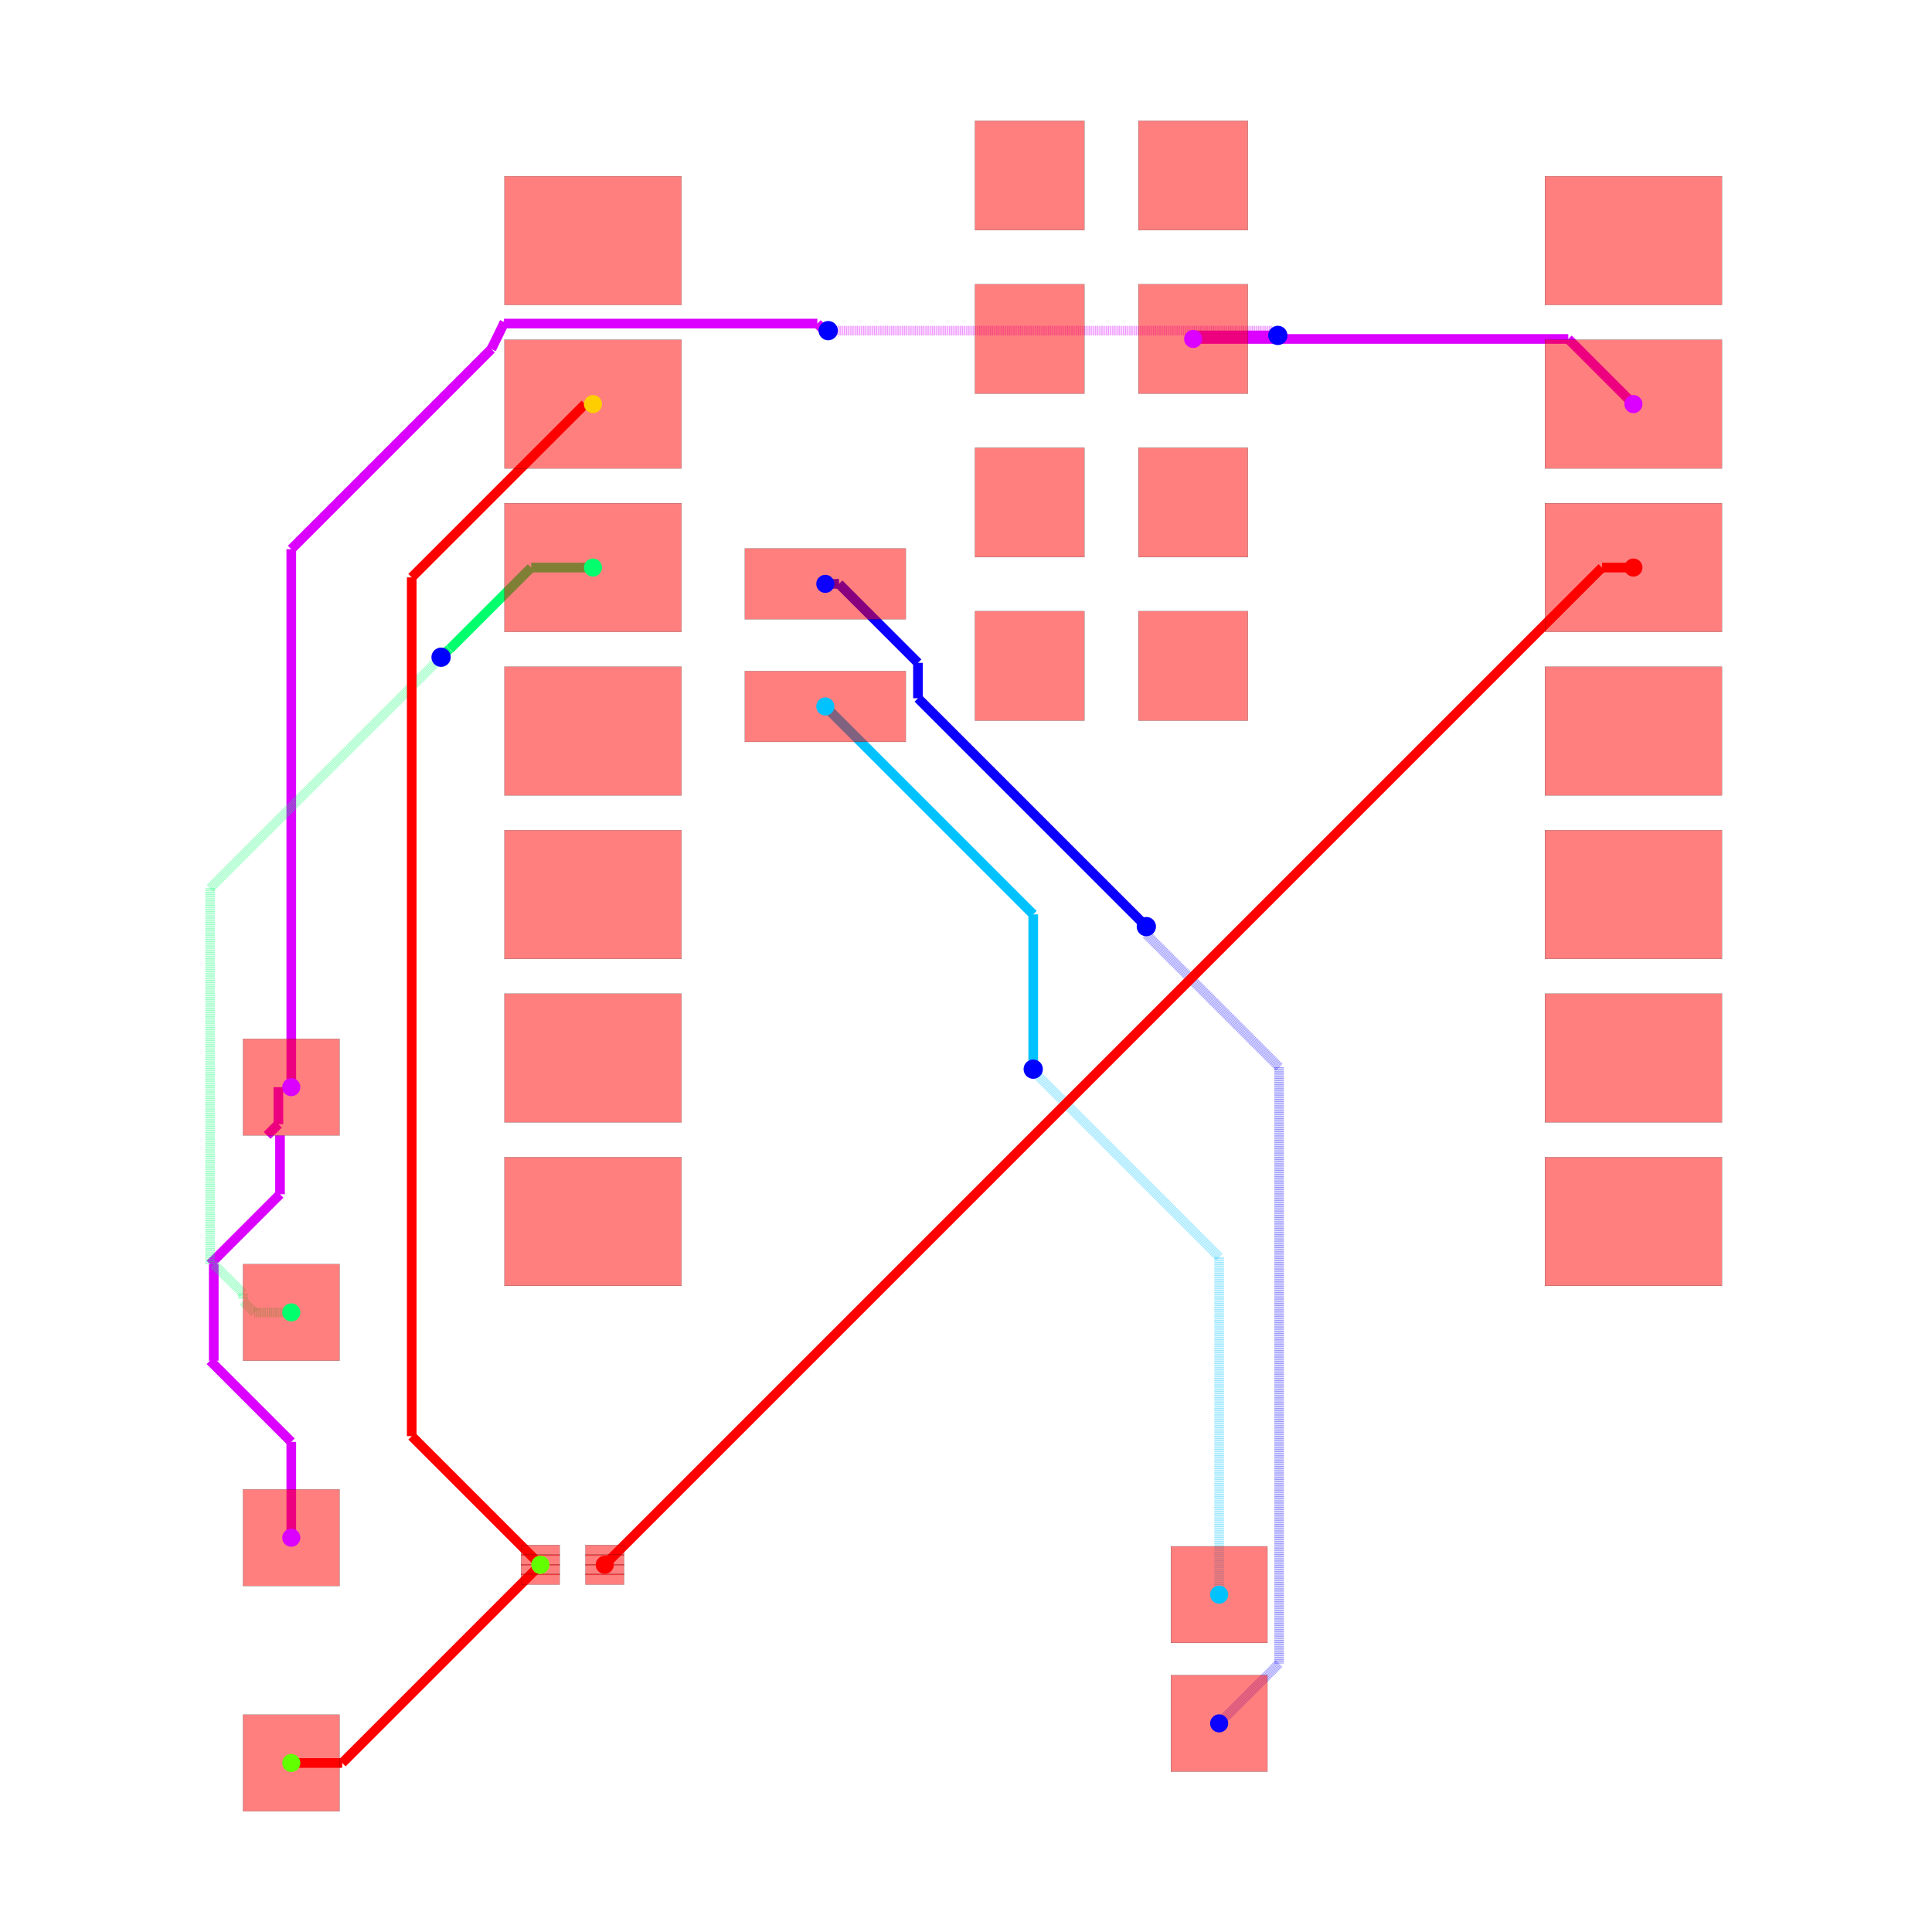
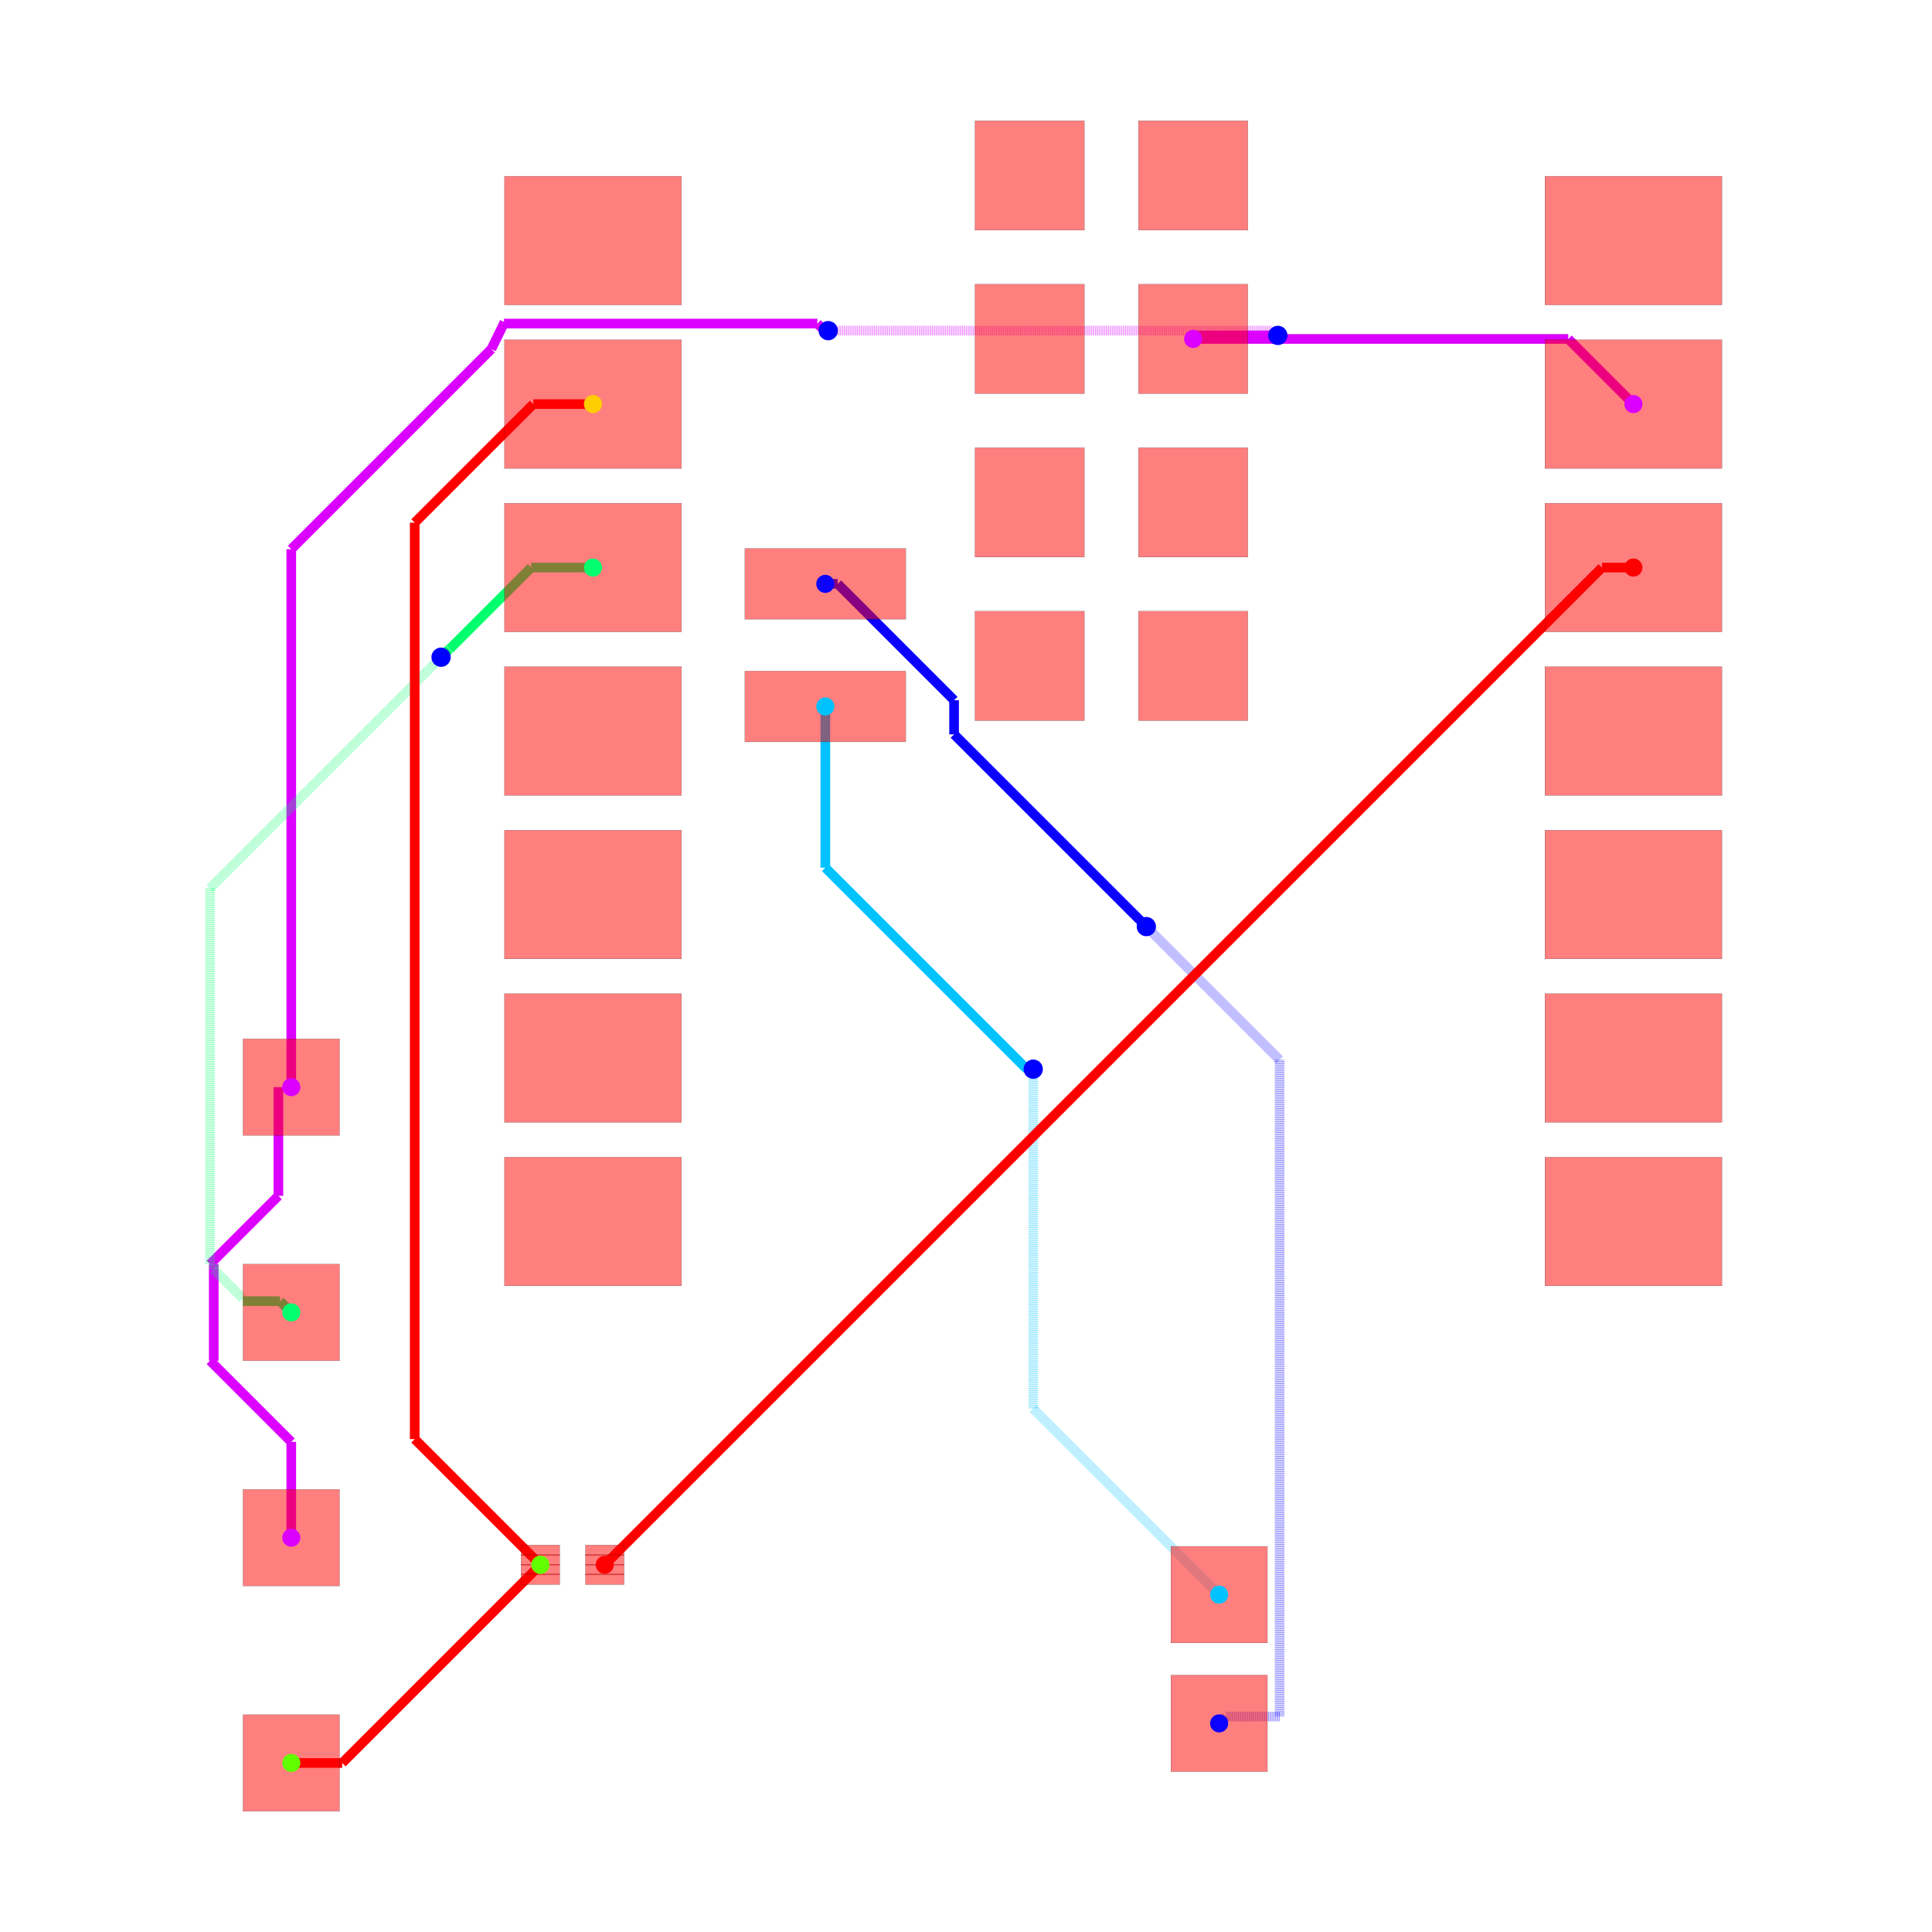
<svg xmlns="http://www.w3.org/2000/svg" width="640" height="640" viewBox="0 0 640 640">
  <rect width="100%" height="100%" fill="white" />
  <g>
    <polyline data-points="3.2847720000000002,10.545 9.112772000000001,10.545" data-type="line" data-label="" points="395.249,112.28 519.511,112.28" fill="none" stroke="hsl(291.429, 100%, 50%)" stroke-width="3.198" />
  </g>
  <g>
    <polyline data-points="9.112772000000001,10.545 10.124772,9.533000000000001" data-type="line" data-label="" points="519.511,112.28 541.089,133.858" fill="none" stroke="hsl(291.429, 100%, 50%)" stroke-width="3.198" />
  </g>
  <g>
-     <polyline data-points="-10.902385294299686,-1.8294538216579743 -10.902385294299686,-2.7431467942996868" data-type="line" data-label="" points="92.756,376.123 92.756,395.605" fill="none" stroke="hsl(291.429, 100%, 50%)" stroke-width="3.198" />
-   </g>
-   <g>
-     <polyline data-points="-10.902385294299686,-2.7431467942996868 -11.988692499999999,-3.829454" data-type="line" data-label="" points="92.756,395.605 69.594,418.766" fill="none" stroke="hsl(291.429, 100%, 50%)" stroke-width="3.198" />
+     <polyline data-points="-10.927385294299684,-1.079453643315949 -10.927385294299684,-2.7681467942996854" data-type="line" data-label="" points="92.223,360.132 92.223,396.138" fill="none" stroke="hsl(291.429, 100%, 50%)" stroke-width="3.198" />
+   </g>
+   <g>
+     <polyline data-points="-10.927385294299684,-2.7681467942996854 -11.988692499999999,-3.829454" data-type="line" data-label="" points="92.223,396.138 69.594,418.766" fill="none" stroke="hsl(291.429, 100%, 50%)" stroke-width="3.198" />
+   </g>
+   <g>
+     <polyline data-points="-10.727385294299685,-8.079453643315949 -10.727385294299685,-6.590761205700313" data-type="line" data-label="" points="96.487,509.383 96.487,477.642" fill="none" stroke="hsl(291.429, 100%, 50%)" stroke-width="3.198" />
+   </g>
+   <g>
+     <polyline data-points="-10.727385294299685,-6.590761205700313 -11.988692499999999,-5.329453999999999" data-type="line" data-label="" points="96.487,477.642 69.594,450.749" fill="none" stroke="hsl(291.429, 100%, 50%)" stroke-width="3.198" />
  </g>
  <g>
    <polyline data-points="-11.931880555555555,-5.329454 -11.931880555555555,-3.8294540000000006" data-type="line" data-label="" points="70.806,450.749 70.806,418.766" fill="none" stroke="hsl(291.429, 100%, 50%)" stroke-width="3.198" />
  </g>
  <g>
    <polyline data-points="-11.931880555555555,-3.8294540000000006 -11.931880555555555,-3.8294540000000006" data-type="line" data-label="" points="70.806,418.766 70.806,418.766" fill="none" stroke="hsl(291.429, 100%, 50%)" stroke-width="3.198" />
  </g>
  <g>
-     <polyline data-points="-10.727385294299685,-8.079453643315949 -10.727385294299685,-6.590761205700313" data-type="line" data-label="" points="96.487,509.383 96.487,477.642" fill="none" stroke="hsl(291.429, 100%, 50%)" stroke-width="3.198" />
-   </g>
-   <g>
-     <polyline data-points="-10.727385294299685,-6.590761205700313 -11.988692499999999,-5.329453999999999" data-type="line" data-label="" points="96.487,477.642 69.594,450.749" fill="none" stroke="hsl(291.429, 100%, 50%)" stroke-width="3.198" />
-   </g>
-   <g>
-     <polyline data-points="-10.927385294299684,-1.079453643315949 -10.927385294299684,-1.6544538216579736" data-type="line" data-label="" points="92.223,360.132 92.223,372.392" fill="none" stroke="hsl(291.429, 100%, 50%)" stroke-width="3.198" />
-   </g>
-   <g>
-     <polyline data-points="-10.927385294299684,-1.6544538216579736 -11.102385294299685,-1.8294538216579743" data-type="line" data-label="" points="92.223,372.392 88.492,376.123" fill="none" stroke="hsl(291.429, 100%, 50%)" stroke-width="3.198" />
-   </g>
-   <g>
    <polyline data-points="-10.727385294299685,-1.079453643315949 -10.727385294299685,7.278539354937702" data-type="line" data-label="" points="96.487,360.132 96.487,181.926" fill="none" stroke="hsl(291.429, 100%, 50%)" stroke-width="3.198" />
  </g>
  <g>
    <polyline data-points="-10.727385294299685,7.278539354937702 -7.61862665300935,10.387297996228037" data-type="line" data-label="" points="96.487,181.926 162.771,115.643" fill="none" stroke="hsl(291.429, 100%, 50%)" stroke-width="3.198" />
  </g>
  <g>
    <polyline data-points="-7.61862665300935,10.387297996228037 -7.415228,10.802999999999999" data-type="line" data-label="" points="162.771,115.643 167.108,106.779" fill="none" stroke="hsl(291.429, 100%, 50%)" stroke-width="3.198" />
  </g>
  <g>
    <polyline data-points="-7.415228,10.802999999999999 -7.424604974804281,10.783835530826844" data-type="line" data-label="" points="167.108,106.779 166.908,107.188" fill="none" stroke="hsl(291.429, 100%, 50%)" stroke-width="3.198" />
  </g>
  <g>
    <polyline data-points="-7.424604974804281,10.783835530826844 -7.409615112744794,10.783835530826844" data-type="line" data-label="" points="166.908,107.188 167.227,107.188" fill="none" stroke="hsl(291.429, 100%, 50%)" stroke-width="3.198" />
  </g>
  <g>
    <polyline data-points="-7.409615112744794,10.783835530826844 -2.5544771498603187,10.783835530826844" data-type="line" data-label="" points="167.227,107.188 270.747,107.188" fill="none" stroke="hsl(291.429, 100%, 50%)" stroke-width="3.198" />
  </g>
  <g>
    <polyline data-points="-2.5544771498603187,10.783835530826844 -2.4528025947774084,10.682160975743933" data-type="line" data-label="" points="270.747,107.188 272.915,109.356" fill="none" stroke="hsl(291.429, 100%, 50%)" stroke-width="3.198" />
  </g>
  <g>
    <polyline data-points="-2.4528025947774084,10.682160975743933 -2.393388975743934,10.682160975743933" data-type="line" data-label="" points="272.915,109.356 274.181,109.356" fill="none" stroke="hsl(291.429, 100%, 50%)" stroke-width="3.198" />
  </g>
  <g>
    <polyline data-points="-2.393388975743934,10.682160975743933 -2.385228,10.674" data-type="line" data-label="" points="274.181,109.356 274.355,109.53" fill="none" stroke="hsl(291.429, 100%, 50%)" stroke-width="3.198" />
  </g>
  <g>
    <polyline data-points="-2.385228,10.674 4.507710598893572,10.674" data-type="line" data-label="" points="274.355,109.53 421.324,109.53" fill="none" stroke="rgba(217,0,255,0.5)" stroke-width="3.198" stroke-dasharray="0.2 0.2" />
  </g>
  <g>
    <polyline data-points="4.507710598893572,10.674 4.5817105988935705,10.600000000000001" data-type="line" data-label="" points="421.324,109.53 422.902,111.108" fill="none" stroke="rgba(217,0,255,0.5)" stroke-width="3.198" stroke-dasharray="0.2 0.2" />
  </g>
  <g>
    <polyline data-points="4.5817105988935705,10.600000000000001 4.6000000000000005,10.600000000000001" data-type="line" data-label="" points="422.902,111.108 423.292,111.108" fill="none" stroke="rgba(217,0,255,0.5)" stroke-width="3.198" stroke-dasharray="0.2 0.2" />
  </g>
  <g>
    <polyline data-points="4.6000000000000005,10.600000000000001 4.6000000000000005,10.600000000000001" data-type="line" data-label="" points="423.292,111.108 423.292,111.108" fill="none" stroke="rgba(217,0,255,0.5)" stroke-width="3.198" stroke-dasharray="0.2 0.2" />
  </g>
  <g>
    <polyline data-points="4.6000000000000005,10.600000000000001 3.3397720000000017,10.600000000000001" data-type="line" data-label="" points="423.292,111.108 396.422,111.108" fill="none" stroke="hsl(291.429, 100%, 50%)" stroke-width="3.198" />
  </g>
  <g>
    <polyline data-points="3.3397720000000017,10.600000000000001 3.2847720000000002,10.545" data-type="line" data-label="" points="396.422,111.108 395.249,112.28" fill="none" stroke="hsl(291.429, 100%, 50%)" stroke-width="3.198" />
  </g>
  <g>
-     <polyline data-points="3.6885631738662035,-10.96420520580684 4.619842071430752,-10.032926308242292" data-type="line" data-label="" points="403.858,570.891 423.715,551.034" fill="none" stroke="rgba(8,0,255,0.5)" stroke-width="3.198" stroke-dasharray="0.2 0.2" />
-   </g>
-   <g>
-     <polyline data-points="4.619842071430752,-10.032926308242292 4.619842071430752,-1.100243433305871" data-type="line" data-label="" points="423.715,551.034 423.715,360.575" fill="none" stroke="rgba(8,0,255,0.5)" stroke-width="3.198" stroke-dasharray="0.2 0.2" />
-   </g>
-   <g>
-     <polyline data-points="4.619842071430752,-1.100243433305871 4.619842071430752,-0.7676507057031201" data-type="line" data-label="" points="423.715,360.575 423.715,353.484" fill="none" stroke="rgba(8,0,255,0.5)" stroke-width="3.198" stroke-dasharray="0.2 0.2" />
-   </g>
-   <g>
-     <polyline data-points="4.619842071430752,-0.7676507057031201 2.557272,1.2949193657276319" data-type="line" data-label="" points="423.715,353.484 379.737,309.507" fill="none" stroke="rgba(8,0,255,0.5)" stroke-width="3.198" stroke-dasharray="0.2 0.2" />
-   </g>
-   <g>
-     <polyline data-points="2.557272,1.2949193657276319 2.557272,1.415" data-type="line" data-label="" points="379.737,309.507 379.737,306.946" fill="none" stroke="rgba(8,0,255,0.5)" stroke-width="3.198" stroke-dasharray="0.2 0.2" />
-   </g>
-   <g>
-     <polyline data-points="2.557272,1.415 2.557272,1.415" data-type="line" data-label="" points="379.737,306.946 379.737,306.946" fill="none" stroke="rgba(8,0,255,0.5)" stroke-width="3.198" stroke-dasharray="0.2 0.2" />
-   </g>
-   <g>
-     <polyline data-points="2.557272,1.415 -0.9906669558909145,4.962938955890914" data-type="line" data-label="" points="379.737,306.946 304.09,231.299" fill="none" stroke="hsl(242.857, 100%, 50%)" stroke-width="3.198" />
-   </g>
-   <g>
-     <polyline data-points="-0.9906669558909145,4.962938955890914 -0.9906669558909145,5.512863544969686" data-type="line" data-label="" points="304.09,231.299 304.09,219.573" fill="none" stroke="hsl(242.857, 100%, 50%)" stroke-width="3.198" />
-   </g>
-   <g>
-     <polyline data-points="-0.9906669558909145,5.512863544969686 -2.217803410921229,6.74" data-type="line" data-label="" points="304.09,219.573 277.925,193.409" fill="none" stroke="hsl(242.857, 100%, 50%)" stroke-width="3.198" />
-   </g>
-   <g>
-     <polyline data-points="-2.217803410921229,6.74 -2.4302279999999996,6.74" data-type="line" data-label="" points="277.925,193.409 273.396,193.409" fill="none" stroke="hsl(242.857, 100%, 50%)" stroke-width="3.198" />
-   </g>
-   <g>
-     <polyline data-points="3.6885631738662035,-8.96420520580684 3.6885631738662035,-3.717457893973143" data-type="line" data-label="" points="403.858,528.248 403.858,416.379" fill="none" stroke="rgba(0,195,255,0.5)" stroke-width="3.198" stroke-dasharray="0.2 0.2" />
-   </g>
-   <g>
-     <polyline data-points="3.6885631738662035,-3.717457893973143 0.8579053444428522,-0.8868000645497918" data-type="line" data-label="" points="403.858,416.379 343.504,356.024" fill="none" stroke="rgba(0,195,255,0.5)" stroke-width="3.198" stroke-dasharray="0.2 0.2" />
-   </g>
-   <g>
-     <polyline data-points="0.8579053444428522,-0.8868000645497918 0.8579053444428522,-0.8579053444428522" data-type="line" data-label="" points="343.504,356.024 343.504,355.408" fill="none" stroke="rgba(0,195,255,0.5)" stroke-width="3.198" stroke-dasharray="0.2 0.2" />
-   </g>
-   <g>
-     <polyline data-points="0.8579053444428522,-0.8579053444428522 0.8,-0.8" data-type="line" data-label="" points="343.504,355.408 342.27,354.174" fill="none" stroke="rgba(0,195,255,0.5)" stroke-width="3.198" stroke-dasharray="0.2 0.2" />
-   </g>
-   <g>
-     <polyline data-points="0.8,-0.8 0.8,1.6047720000000005" data-type="line" data-label="" points="342.27,354.174 342.27,302.9" fill="none" stroke="hsl(194.286, 100%, 50%)" stroke-width="3.198" />
-   </g>
-   <g>
-     <polyline data-points="0.8,1.6047720000000005 -2.4302279999999996,4.835" data-type="line" data-label="" points="342.27,302.9 273.396,234.026" fill="none" stroke="hsl(194.286, 100%, 50%)" stroke-width="3.198" />
-   </g>
-   <g>
-     <polyline data-points="-11.477385,-4.365168285714286 -11.477385,-4.283949555555555" data-type="line" data-label="" points="80.496,430.189 80.496,428.457" fill="none" stroke="rgba(0,255,106,0.5)" stroke-width="3.198" stroke-dasharray="0.2 0.2" />
-   </g>
-   <g>
-     <polyline data-points="-11.477385,-4.283949555555555 -11.931880555555555,-3.8294540000000006" data-type="line" data-label="" points="80.496,428.457 70.806,418.766" fill="none" stroke="rgba(0,255,106,0.5)" stroke-width="3.198" stroke-dasharray="0.2 0.2" />
+     <polyline data-points="-2.4302279999999996,6.74 -2.2376961334818635,6.74" data-type="line" data-label="" points="273.396,193.409 277.501,193.409" fill="none" stroke="hsl(242.857, 100%, 50%)" stroke-width="3.198" />
+   </g>
+   <g>
+     <polyline data-points="-2.2376961334818635,6.74 -0.42948897093459615,4.931792837452733" data-type="line" data-label="" points="277.501,193.409 316.055,231.963" fill="none" stroke="hsl(242.857, 100%, 50%)" stroke-width="3.198" />
+   </g>
+   <g>
+     <polyline data-points="-0.42948897093459615,4.931792837452733 -0.42948897093459615,4.401760970934596" data-type="line" data-label="" points="316.055,231.963 316.055,243.264" fill="none" stroke="hsl(242.857, 100%, 50%)" stroke-width="3.198" />
+   </g>
+   <g>
+     <polyline data-points="-0.42948897093459615,4.401760970934596 2.5527258560661155,1.419546143933885" data-type="line" data-label="" points="316.055,243.264 379.64,306.849" fill="none" stroke="hsl(242.857, 100%, 50%)" stroke-width="3.198" />
+   </g>
+   <g>
+     <polyline data-points="2.5527258560661155,1.419546143933885 2.5527258560661155,1.419546143933885" data-type="line" data-label="" points="379.64,306.849 379.64,306.849" fill="none" stroke="hsl(242.857, 100%, 50%)" stroke-width="3.198" />
+   </g>
+   <g>
+     <polyline data-points="2.5527258560661155,1.419546143933885 2.557272,1.415" data-type="line" data-label="" points="379.64,306.849 379.737,306.946" fill="none" stroke="hsl(242.857, 100%, 50%)" stroke-width="3.198" />
+   </g>
+   <g>
+     <polyline data-points="2.557272,1.415 4.628268662977133,-0.6559966629771328" data-type="line" data-label="" points="379.737,306.946 423.894,351.103" fill="none" stroke="rgba(8,0,255,0.5)" stroke-width="3.198" stroke-dasharray="0.2 0.2" />
+   </g>
+   <g>
+     <polyline data-points="4.628268662977133,-0.6559966629771328 4.628268662977133,-10.857934373275953" data-type="line" data-label="" points="423.894,351.103 423.894,568.625" fill="none" stroke="rgba(8,0,255,0.5)" stroke-width="3.198" stroke-dasharray="0.2 0.2" />
+   </g>
+   <g>
+     <polyline data-points="4.628268662977133,-10.857934373275953 3.7948340063970907,-10.857934373275953" data-type="line" data-label="" points="423.894,568.625 406.124,568.625" fill="none" stroke="rgba(8,0,255,0.5)" stroke-width="3.198" stroke-dasharray="0.2 0.2" />
+   </g>
+   <g>
+     <polyline data-points="3.7948340063970907,-10.857934373275953 3.6885631738662035,-10.96420520580684" data-type="line" data-label="" points="406.124,568.625 403.858,570.891" fill="none" stroke="rgba(8,0,255,0.5)" stroke-width="3.198" stroke-dasharray="0.2 0.2" />
+   </g>
+   <g>
+     <polyline data-points="-2.4302279999999996,4.835 -2.4302279999999996,2.33067379275174" data-type="line" data-label="" points="273.396,234.026 273.396,287.423" fill="none" stroke="hsl(194.286, 100%, 50%)" stroke-width="3.198" />
+   </g>
+   <g>
+     <polyline data-points="-2.4302279999999996,2.33067379275174 0.7004457927517398,-0.8" data-type="line" data-label="" points="273.396,287.423 340.147,354.174" fill="none" stroke="hsl(194.286, 100%, 50%)" stroke-width="3.198" />
+   </g>
+   <g>
+     <polyline data-points="0.7004457927517398,-0.8 0.8,-0.8" data-type="line" data-label="" points="340.147,354.174 342.27,354.174" fill="none" stroke="hsl(194.286, 100%, 50%)" stroke-width="3.198" />
+   </g>
+   <g>
+     <polyline data-points="0.8,-0.8 0.8,-0.8" data-type="line" data-label="" points="342.27,354.174 342.27,354.174" fill="none" stroke="hsl(194.286, 100%, 50%)" stroke-width="3.198" />
+   </g>
+   <g>
+     <polyline data-points="0.8,-0.8 0.8,-6.075642031940636" data-type="line" data-label="" points="342.27,354.174 342.27,466.659" fill="none" stroke="rgba(0,195,255,0.5)" stroke-width="3.198" stroke-dasharray="0.2 0.2" />
+   </g>
+   <g>
+     <polyline data-points="0.8,-6.075642031940636 3.6885631738662035,-8.96420520580684" data-type="line" data-label="" points="342.27,466.659 403.858,528.248" fill="none" stroke="rgba(0,195,255,0.5)" stroke-width="3.198" stroke-dasharray="0.2 0.2" />
+   </g>
+   <g>
+     <polyline data-points="-11.477385147149842,-4.404453881105317 -10.902385056510317,-4.404453881105317" data-type="line" data-label="" points="80.496,431.026 92.756,431.026" fill="none" stroke="hsl(145.714, 100%, 50%)" stroke-width="3.198" />
+   </g>
+   <g>
+     <polyline data-points="-10.902385056510317,-4.404453881105317 -10.727385294299685,-4.579453643315949" data-type="line" data-label="" points="92.756,431.026 96.487,434.758" fill="none" stroke="hsl(145.714, 100%, 50%)" stroke-width="3.198" />
  </g>
  <g>
    <polyline data-points="-6.040227999999999,6.993 -7.000090945608658,6.993" data-type="line" data-label="" points="196.425,188.015 175.959,188.015" fill="none" stroke="hsl(145.714, 100%, 50%)" stroke-width="3.198" />
  </g>
  <g>
    <polyline data-points="-7.000090945608658,6.993 -8.265844744543656,5.727246201065002" data-type="line" data-label="" points="175.959,188.015 148.971,215.002" fill="none" stroke="hsl(145.714, 100%, 50%)" stroke-width="3.198" />
  </g>
  <g>
    <polyline data-points="-8.265844744543656,5.727246201065002 -8.272753798935,5.727246201065002" data-type="line" data-label="" points="148.971,215.002 148.824,215.002" fill="none" stroke="hsl(145.714, 100%, 50%)" stroke-width="3.198" />
  </g>
  <g>
    <polyline data-points="-8.272753798935,5.727246201065002 -8.4,5.6000000000000005" data-type="line" data-label="" points="148.824,215.002 146.111,217.715" fill="none" stroke="hsl(145.714, 100%, 50%)" stroke-width="3.198" />
  </g>
  <g>
    <polyline data-points="-8.4,5.6000000000000005 -11.988692499999999,2.011307500000002" data-type="line" data-label="" points="146.111,217.715 69.594,294.232" fill="none" stroke="rgba(0,255,106,0.5)" stroke-width="3.198" stroke-dasharray="0.2 0.2" />
  </g>
  <g>
    <polyline data-points="-11.988692499999999,2.011307500000002 -11.988692499999999,-3.829454" data-type="line" data-label="" points="69.594,294.232 69.594,418.766" fill="none" stroke="rgba(0,255,106,0.5)" stroke-width="3.198" stroke-dasharray="0.2 0.2" />
  </g>
  <g>
-     <polyline data-points="-10.727385294299685,-4.579453643315949 -11.30238538493921,-4.579453643315949" data-type="line" data-label="" points="96.487,434.758 84.227,434.758" fill="none" stroke="rgba(0,255,106,0.5)" stroke-width="3.198" stroke-dasharray="0.2 0.2" />
-   </g>
-   <g>
-     <polyline data-points="-11.30238538493921,-4.579453643315949 -11.477385147149842,-4.404453881105317" data-type="line" data-label="" points="84.227,434.758 80.496,431.026" fill="none" stroke="rgba(0,255,106,0.5)" stroke-width="3.198" stroke-dasharray="0.2 0.2" />
+     <polyline data-points="-11.931880555555555,-3.8294540000000006 -11.931880555555555,-3.9106727301587307" data-type="line" data-label="" points="70.806,418.766 70.806,420.498" fill="none" stroke="rgba(0,255,106,0.5)" stroke-width="3.198" stroke-dasharray="0.2 0.2" />
+   </g>
+   <g>
+     <polyline data-points="-11.931880555555555,-3.9106727301587307 -11.477385,-4.365168285714286" data-type="line" data-label="" points="70.806,420.498 80.496,430.189" fill="none" stroke="rgba(0,255,106,0.5)" stroke-width="3.198" stroke-dasharray="0.2 0.2" />
  </g>
  <g>
    <polyline data-points="-10.727385294299685,-11.579453643315949 -9.9359106021855,-11.579453643315949" data-type="line" data-label="" points="96.487,584.009 113.363,584.009" fill="none" stroke="red" stroke-width="3.198" />
  </g>
  <g>
    <polyline data-points="-9.9359106021855,-11.579453643315949 -6.856893060790263,-8.500436101920712" data-type="line" data-label="" points="113.363,584.009 179.012,518.359" fill="none" stroke="red" stroke-width="3.198" />
  </g>
  <g>
-     <polyline data-points="-6.040227999999999,9.533000000000001 -6.163492078162482,9.533000000000001" data-type="line" data-label="" points="196.425,133.858 193.797,133.858" fill="none" stroke="red" stroke-width="3.198" />
-   </g>
-   <g>
-     <polyline data-points="-6.163492078162482,9.533000000000001 -8.855767286787462,6.840724791375021" data-type="line" data-label="" points="193.797,133.858 136.393,191.261" fill="none" stroke="red" stroke-width="3.198" />
-   </g>
-   <g>
-     <polyline data-points="-8.855767286787462,6.840724791375021 -8.855767286787462,-6.501561875923514" data-type="line" data-label="" points="136.393,191.261 136.393,475.74" fill="none" stroke="red" stroke-width="3.198" />
-   </g>
-   <g>
-     <polyline data-points="-8.855767286787462,-6.501561875923514 -6.856893060790263,-8.500436101920712" data-type="line" data-label="" points="136.393,475.74 179.012,518.359" fill="none" stroke="red" stroke-width="3.198" />
+     <polyline data-points="-6.856893060790263,-8.500436101920712 -8.809488116045266,-6.5478410466657095" data-type="line" data-label="" points="179.012,518.359 137.38,476.727" fill="none" stroke="red" stroke-width="3.198" />
+   </g>
+   <g>
+     <polyline data-points="-8.809488116045266,-6.5478410466657095 -8.809488116045266,7.69018479423894" data-type="line" data-label="" points="137.38,476.727 137.38,173.149" fill="none" stroke="red" stroke-width="3.198" />
+   </g>
+   <g>
+     <polyline data-points="-8.809488116045266,7.69018479423894 -6.966672910284204,9.533000000000001" data-type="line" data-label="" points="137.38,173.149 176.672,133.858" fill="none" stroke="red" stroke-width="3.198" />
+   </g>
+   <g>
+     <polyline data-points="-6.966672910284204,9.533000000000001 -6.040227999999999,9.533000000000001" data-type="line" data-label="" points="176.672,133.858 196.425,133.858" fill="none" stroke="red" stroke-width="3.198" />
  </g>
  <g>
    <polyline data-points="10.124772,6.993 9.63654304113045,6.993" data-type="line" data-label="" points="541.089,188.015 530.679,188.015" fill="none" stroke="hsl(0, 100%, 50%)" stroke-width="3.198" />
  </g>
  <g>
    <polyline data-points="9.63654304113045,6.993 -5.856893060790263,-8.500436101920712" data-type="line" data-label="" points="530.679,188.015 200.334,518.359" fill="none" stroke="hsl(0, 100%, 50%)" stroke-width="3.198" />
  </g>
  <g>
    <rect data-type="rect" data-label="" data-x="-5.856893060790263" data-y="-8.275436101920713" x="193.938" y="511.803" width="12.793" height="3.518" fill="rgba(255,0,0,0.5)" stroke="black" stroke-width="0.047" />
  </g>
  <g>
    <rect data-type="rect" data-label="" data-x="-5.856893060790263" data-y="-8.425436101920713" x="193.938" y="515.001" width="12.793" height="3.518" fill="rgba(255,0,0,0.5)" stroke="black" stroke-width="0.047" />
  </g>
  <g>
    <rect data-type="rect" data-label="" data-x="-5.856893060790263" data-y="-8.575436101920712" x="193.938" y="518.199" width="12.793" height="3.518" fill="rgba(255,0,0,0.5)" stroke="black" stroke-width="0.047" />
  </g>
  <g>
    <rect data-type="rect" data-label="" data-x="-5.856893060790263" data-y="-8.725436101920712" x="193.938" y="521.398" width="12.793" height="3.518" fill="rgba(255,0,0,0.5)" stroke="black" stroke-width="0.047" />
  </g>
  <g>
    <rect data-type="rect" data-label="" data-x="-6.856893060790263" data-y="-8.275436101920713" x="172.616" y="511.803" width="12.793" height="3.518" fill="rgba(255,0,0,0.5)" stroke="black" stroke-width="0.047" />
  </g>
  <g>
    <rect data-type="rect" data-label="" data-x="-6.856893060790263" data-y="-8.425436101920713" x="172.616" y="515.001" width="12.793" height="3.518" fill="rgba(255,0,0,0.5)" stroke="black" stroke-width="0.047" />
  </g>
  <g>
    <rect data-type="rect" data-label="" data-x="-6.856893060790263" data-y="-8.575436101920712" x="172.616" y="518.199" width="12.793" height="3.518" fill="rgba(255,0,0,0.5)" stroke="black" stroke-width="0.047" />
  </g>
  <g>
    <rect data-type="rect" data-label="" data-x="-6.856893060790263" data-y="-8.725436101920712" x="172.616" y="521.398" width="12.793" height="3.518" fill="rgba(255,0,0,0.5)" stroke="black" stroke-width="0.047" />
  </g>
  <g>
    <rect data-type="rect" data-label="" data-x="-6.040227999999999" data-y="12.073" x="167.108" y="58.379" width="58.634" height="42.643" fill="rgba(255,0,0,0.5)" stroke="black" stroke-width="0.047" />
  </g>
  <g>
    <rect data-type="rect" data-label="" data-x="-6.040227999999999" data-y="9.533000000000001" x="167.108" y="112.536" width="58.634" height="42.643" fill="rgba(255,0,0,0.5)" stroke="black" stroke-width="0.047" />
  </g>
  <g>
    <rect data-type="rect" data-label="" data-x="-6.040227999999999" data-y="6.993" x="167.108" y="166.693" width="58.634" height="42.643" fill="rgba(255,0,0,0.5)" stroke="black" stroke-width="0.047" />
  </g>
  <g>
    <rect data-type="rect" data-label="" data-x="-6.040227999999999" data-y="4.453" x="167.108" y="220.85" width="58.634" height="42.643" fill="rgba(255,0,0,0.5)" stroke="black" stroke-width="0.047" />
  </g>
  <g>
    <rect data-type="rect" data-label="" data-x="-6.040227999999999" data-y="1.9129999999999998" x="167.108" y="275.007" width="58.634" height="42.643" fill="rgba(255,0,0,0.5)" stroke="black" stroke-width="0.047" />
  </g>
  <g>
    <rect data-type="rect" data-label="" data-x="-6.040227999999999" data-y="-0.6269999999999998" x="167.108" y="329.163" width="58.634" height="42.643" fill="rgba(255,0,0,0.5)" stroke="black" stroke-width="0.047" />
  </g>
  <g>
    <rect data-type="rect" data-label="" data-x="-6.040227999999999" data-y="-3.167" x="167.108" y="383.32" width="58.634" height="42.643" fill="rgba(255,0,0,0.5)" stroke="black" stroke-width="0.047" />
  </g>
  <g>
    <rect data-type="rect" data-label="" data-x="10.124772" data-y="-3.167" x="511.771" y="383.32" width="58.634" height="42.643" fill="rgba(255,0,0,0.5)" stroke="black" stroke-width="0.047" />
  </g>
  <g>
    <rect data-type="rect" data-label="" data-x="10.124772" data-y="-0.6269999999999998" x="511.771" y="329.163" width="58.634" height="42.643" fill="rgba(255,0,0,0.5)" stroke="black" stroke-width="0.047" />
  </g>
  <g>
    <rect data-type="rect" data-label="" data-x="10.124772" data-y="1.9129999999999998" x="511.771" y="275.007" width="58.634" height="42.643" fill="rgba(255,0,0,0.5)" stroke="black" stroke-width="0.047" />
  </g>
  <g>
    <rect data-type="rect" data-label="" data-x="10.124772" data-y="4.453" x="511.771" y="220.85" width="58.634" height="42.643" fill="rgba(255,0,0,0.5)" stroke="black" stroke-width="0.047" />
  </g>
  <g>
    <rect data-type="rect" data-label="" data-x="10.124772" data-y="6.993" x="511.771" y="166.693" width="58.634" height="42.643" fill="rgba(255,0,0,0.5)" stroke="black" stroke-width="0.047" />
  </g>
  <g>
    <rect data-type="rect" data-label="" data-x="10.124772" data-y="9.533000000000001" x="511.771" y="112.536" width="58.634" height="42.643" fill="rgba(255,0,0,0.5)" stroke="black" stroke-width="0.047" />
  </g>
  <g>
    <rect data-type="rect" data-label="" data-x="10.124772" data-y="12.073" x="511.771" y="58.379" width="58.634" height="42.643" fill="rgba(255,0,0,0.5)" stroke="black" stroke-width="0.047" />
  </g>
  <g>
    <rect data-type="rect" data-label="" data-x="-2.4302279999999996" data-y="4.835" x="246.744" y="222.3" width="53.304" height="23.454" fill="rgba(255,0,0,0.5)" stroke="black" stroke-width="0.047" />
  </g>
  <g>
    <rect data-type="rect" data-label="" data-x="-2.4302279999999996" data-y="6.74" x="246.744" y="181.682" width="53.304" height="23.454" fill="rgba(255,0,0,0.5)" stroke="black" stroke-width="0.047" />
  </g>
  <g>
    <rect data-type="rect" data-label="" data-x="0.7447720000000002" data-y="13.085" x="322.969" y="40" width="36.247" height="36.247" fill="rgba(255,0,0,0.5)" stroke="black" stroke-width="0.047" />
  </g>
  <g>
    <rect data-type="rect" data-label="" data-x="3.2847720000000002" data-y="13.085" x="377.126" y="40" width="36.247" height="36.247" fill="rgba(255,0,0,0.5)" stroke="black" stroke-width="0.047" />
  </g>
  <g>
    <rect data-type="rect" data-label="" data-x="0.7447720000000002" data-y="10.545" x="322.969" y="94.157" width="36.247" height="36.247" fill="rgba(255,0,0,0.5)" stroke="black" stroke-width="0.047" />
  </g>
  <g>
    <rect data-type="rect" data-label="" data-x="3.2847720000000002" data-y="10.545" x="377.126" y="94.157" width="36.247" height="36.247" fill="rgba(255,0,0,0.5)" stroke="black" stroke-width="0.047" />
  </g>
  <g>
    <rect data-type="rect" data-label="" data-x="0.7447720000000002" data-y="8.004999999999999" x="322.969" y="148.314" width="36.247" height="36.247" fill="rgba(255,0,0,0.5)" stroke="black" stroke-width="0.047" />
  </g>
  <g>
    <rect data-type="rect" data-label="" data-x="3.2847720000000002" data-y="8.004999999999999" x="377.126" y="148.314" width="36.247" height="36.247" fill="rgba(255,0,0,0.5)" stroke="black" stroke-width="0.047" />
  </g>
  <g>
    <rect data-type="rect" data-label="" data-x="0.7447720000000002" data-y="5.465" x="322.969" y="202.471" width="36.247" height="36.247" fill="rgba(255,0,0,0.5)" stroke="black" stroke-width="0.047" />
  </g>
  <g>
    <rect data-type="rect" data-label="" data-x="3.2847720000000002" data-y="5.465" x="377.126" y="202.471" width="36.247" height="36.247" fill="rgba(255,0,0,0.5)" stroke="black" stroke-width="0.047" />
  </g>
  <g>
    <rect data-type="rect" data-label="" data-x="3.6885631738662035" data-y="-10.96420520580684" x="387.867" y="554.9" width="31.982" height="31.982" fill="rgba(255,0,0,0.5)" stroke="black" stroke-width="0.047" />
  </g>
  <g>
    <rect data-type="rect" data-label="" data-x="3.6885631738662035" data-y="-8.96420520580684" x="387.867" y="512.256" width="31.982" height="31.982" fill="rgba(255,0,0,0.5)" stroke="black" stroke-width="0.047" />
  </g>
  <g>
    <rect data-type="rect" data-label="" data-x="-10.727385294299685" data-y="-11.579453643315949" x="80.496" y="568.018" width="31.982" height="31.982" fill="rgba(255,0,0,0.5)" stroke="black" stroke-width="0.047" />
  </g>
  <g>
    <rect data-type="rect" data-label="" data-x="-10.727385294299685" data-y="-8.079453643315949" x="80.496" y="493.392" width="31.982" height="31.982" fill="rgba(255,0,0,0.5)" stroke="black" stroke-width="0.047" />
  </g>
  <g>
    <rect data-type="rect" data-label="" data-x="-10.727385294299685" data-y="-4.579453643315949" x="80.496" y="418.766" width="31.982" height="31.982" fill="rgba(255,0,0,0.5)" stroke="black" stroke-width="0.047" />
  </g>
  <g>
    <rect data-type="rect" data-label="" data-x="-10.727385294299685" data-y="-1.079453643315949" x="80.496" y="344.141" width="31.982" height="31.982" fill="rgba(255,0,0,0.5)" stroke="black" stroke-width="0.047" />
  </g>
  <circle data-type="circle" data-label="" data-x="-2.385228" data-y="10.674" cx="274.355" cy="109.53" r="3.198" fill="blue" stroke="none" stroke-width="0.047" />
  <circle data-type="circle" data-label="" data-x="4.6000000000000005" data-y="10.600000000000001" cx="423.292" cy="111.108" r="3.198" fill="blue" stroke="none" stroke-width="0.047" />
  <circle data-type="circle" data-label="" data-x="2.557272" data-y="1.415" cx="379.737" cy="306.946" r="3.198" fill="blue" stroke="none" stroke-width="0.047" />
  <circle data-type="circle" data-label="" data-x="0.8" data-y="-0.8" cx="342.27" cy="354.174" r="3.198" fill="blue" stroke="none" stroke-width="0.047" />
  <circle data-type="circle" data-label="" data-x="-8.4" data-y="5.6000000000000005" cx="146.111" cy="217.715" r="3.198" fill="blue" stroke="none" stroke-width="0.047" />
  <g>
    <circle data-type="point" data-label="source_trace_2 source_trace_2 top" data-x="10.124772" data-y="6.993" cx="541.089" cy="188.015" r="3" fill="hsl(0, 100%, 50%)" />
  </g>
  <g>
    <circle data-type="point" data-label="source_trace_2 source_trace_2 top" data-x="-5.856893060790263" data-y="-8.500436101920712" cx="200.334" cy="518.359" r="3" fill="hsl(0, 100%, 50%)" />
  </g>
  <g>
    <circle data-type="point" data-label="source_trace_3 source_trace_3 top" data-x="-6.040227999999999" data-y="9.533000000000001" cx="196.425" cy="133.858" r="3" fill="hsl(48.571, 100%, 50%)" />
  </g>
  <g>
    <circle data-type="point" data-label="source_trace_3 source_trace_3 top" data-x="-6.856893060790263" data-y="-8.500436101920712" cx="179.012" cy="518.359" r="3" fill="hsl(48.571, 100%, 50%)" />
  </g>
  <g>
    <circle data-type="point" data-label="source_trace_4 source_trace_4 top" data-x="-6.856893060790263" data-y="-8.500436101920712" cx="179.012" cy="518.359" r="3" fill="hsl(97.143, 100%, 50%)" />
  </g>
  <g>
    <circle data-type="point" data-label="source_trace_4 source_trace_4 top" data-x="-10.727385294299685" data-y="-11.579453643315949" cx="96.487" cy="584.009" r="3" fill="hsl(97.143, 100%, 50%)" />
  </g>
  <g>
    <circle data-type="point" data-label="source_trace_6 source_trace_6 top" data-x="-6.040227999999999" data-y="6.993" cx="196.425" cy="188.015" r="3" fill="hsl(145.714, 100%, 50%)" />
  </g>
  <g>
    <circle data-type="point" data-label="source_trace_6 source_trace_6 top" data-x="-10.727385294299685" data-y="-4.579453643315949" cx="96.487" cy="434.758" r="3" fill="hsl(145.714, 100%, 50%)" />
  </g>
  <g>
    <circle data-type="point" data-label="source_trace_8 source_trace_8 top" data-x="-2.4302279999999996" data-y="4.835" cx="273.396" cy="234.026" r="3" fill="hsl(194.286, 100%, 50%)" />
  </g>
  <g>
    <circle data-type="point" data-label="source_trace_8 source_trace_8 top" data-x="3.6885631738662035" data-y="-8.96420520580684" cx="403.858" cy="528.248" r="3" fill="hsl(194.286, 100%, 50%)" />
  </g>
  <g>
    <circle data-type="point" data-label="source_trace_9 source_trace_9 top" data-x="-2.4302279999999996" data-y="6.74" cx="273.396" cy="193.409" r="3" fill="hsl(242.857, 100%, 50%)" />
  </g>
  <g>
    <circle data-type="point" data-label="source_trace_9 source_trace_9 top" data-x="3.6885631738662035" data-y="-10.96420520580684" cx="403.858" cy="570.891" r="3" fill="hsl(242.857, 100%, 50%)" />
  </g>
  <g>
    <circle data-type="point" data-label="source_net_0 source_net_0 top" data-x="10.124772" data-y="9.533000000000001" cx="541.089" cy="133.858" r="3" fill="hsl(291.429, 100%, 50%)" />
  </g>
  <g>
    <circle data-type="point" data-label="source_net_0 source_net_0 top" data-x="3.2847720000000002" data-y="10.545" cx="395.249" cy="112.28" r="3" fill="hsl(291.429, 100%, 50%)" />
  </g>
  <g>
    <circle data-type="point" data-label="source_net_0 source_net_0 top" data-x="-10.727385294299685" data-y="-8.079453643315949" cx="96.487" cy="509.383" r="3" fill="hsl(291.429, 100%, 50%)" />
  </g>
  <g>
    <circle data-type="point" data-label="source_net_0 source_net_0 top" data-x="-10.727385294299685" data-y="-1.079453643315949" cx="96.487" cy="360.132" r="3" fill="hsl(291.429, 100%, 50%)" />
  </g>
  <g id="crosshair" style="display: none">
    <line id="crosshair-h" y1="0" y2="640" stroke="#666" stroke-width="0.5" />
    <line id="crosshair-v" x1="0" x2="640" stroke="#666" stroke-width="0.5" />
    <text id="coordinates" font-family="monospace" font-size="12" fill="#666" />
  </g>
</svg>
